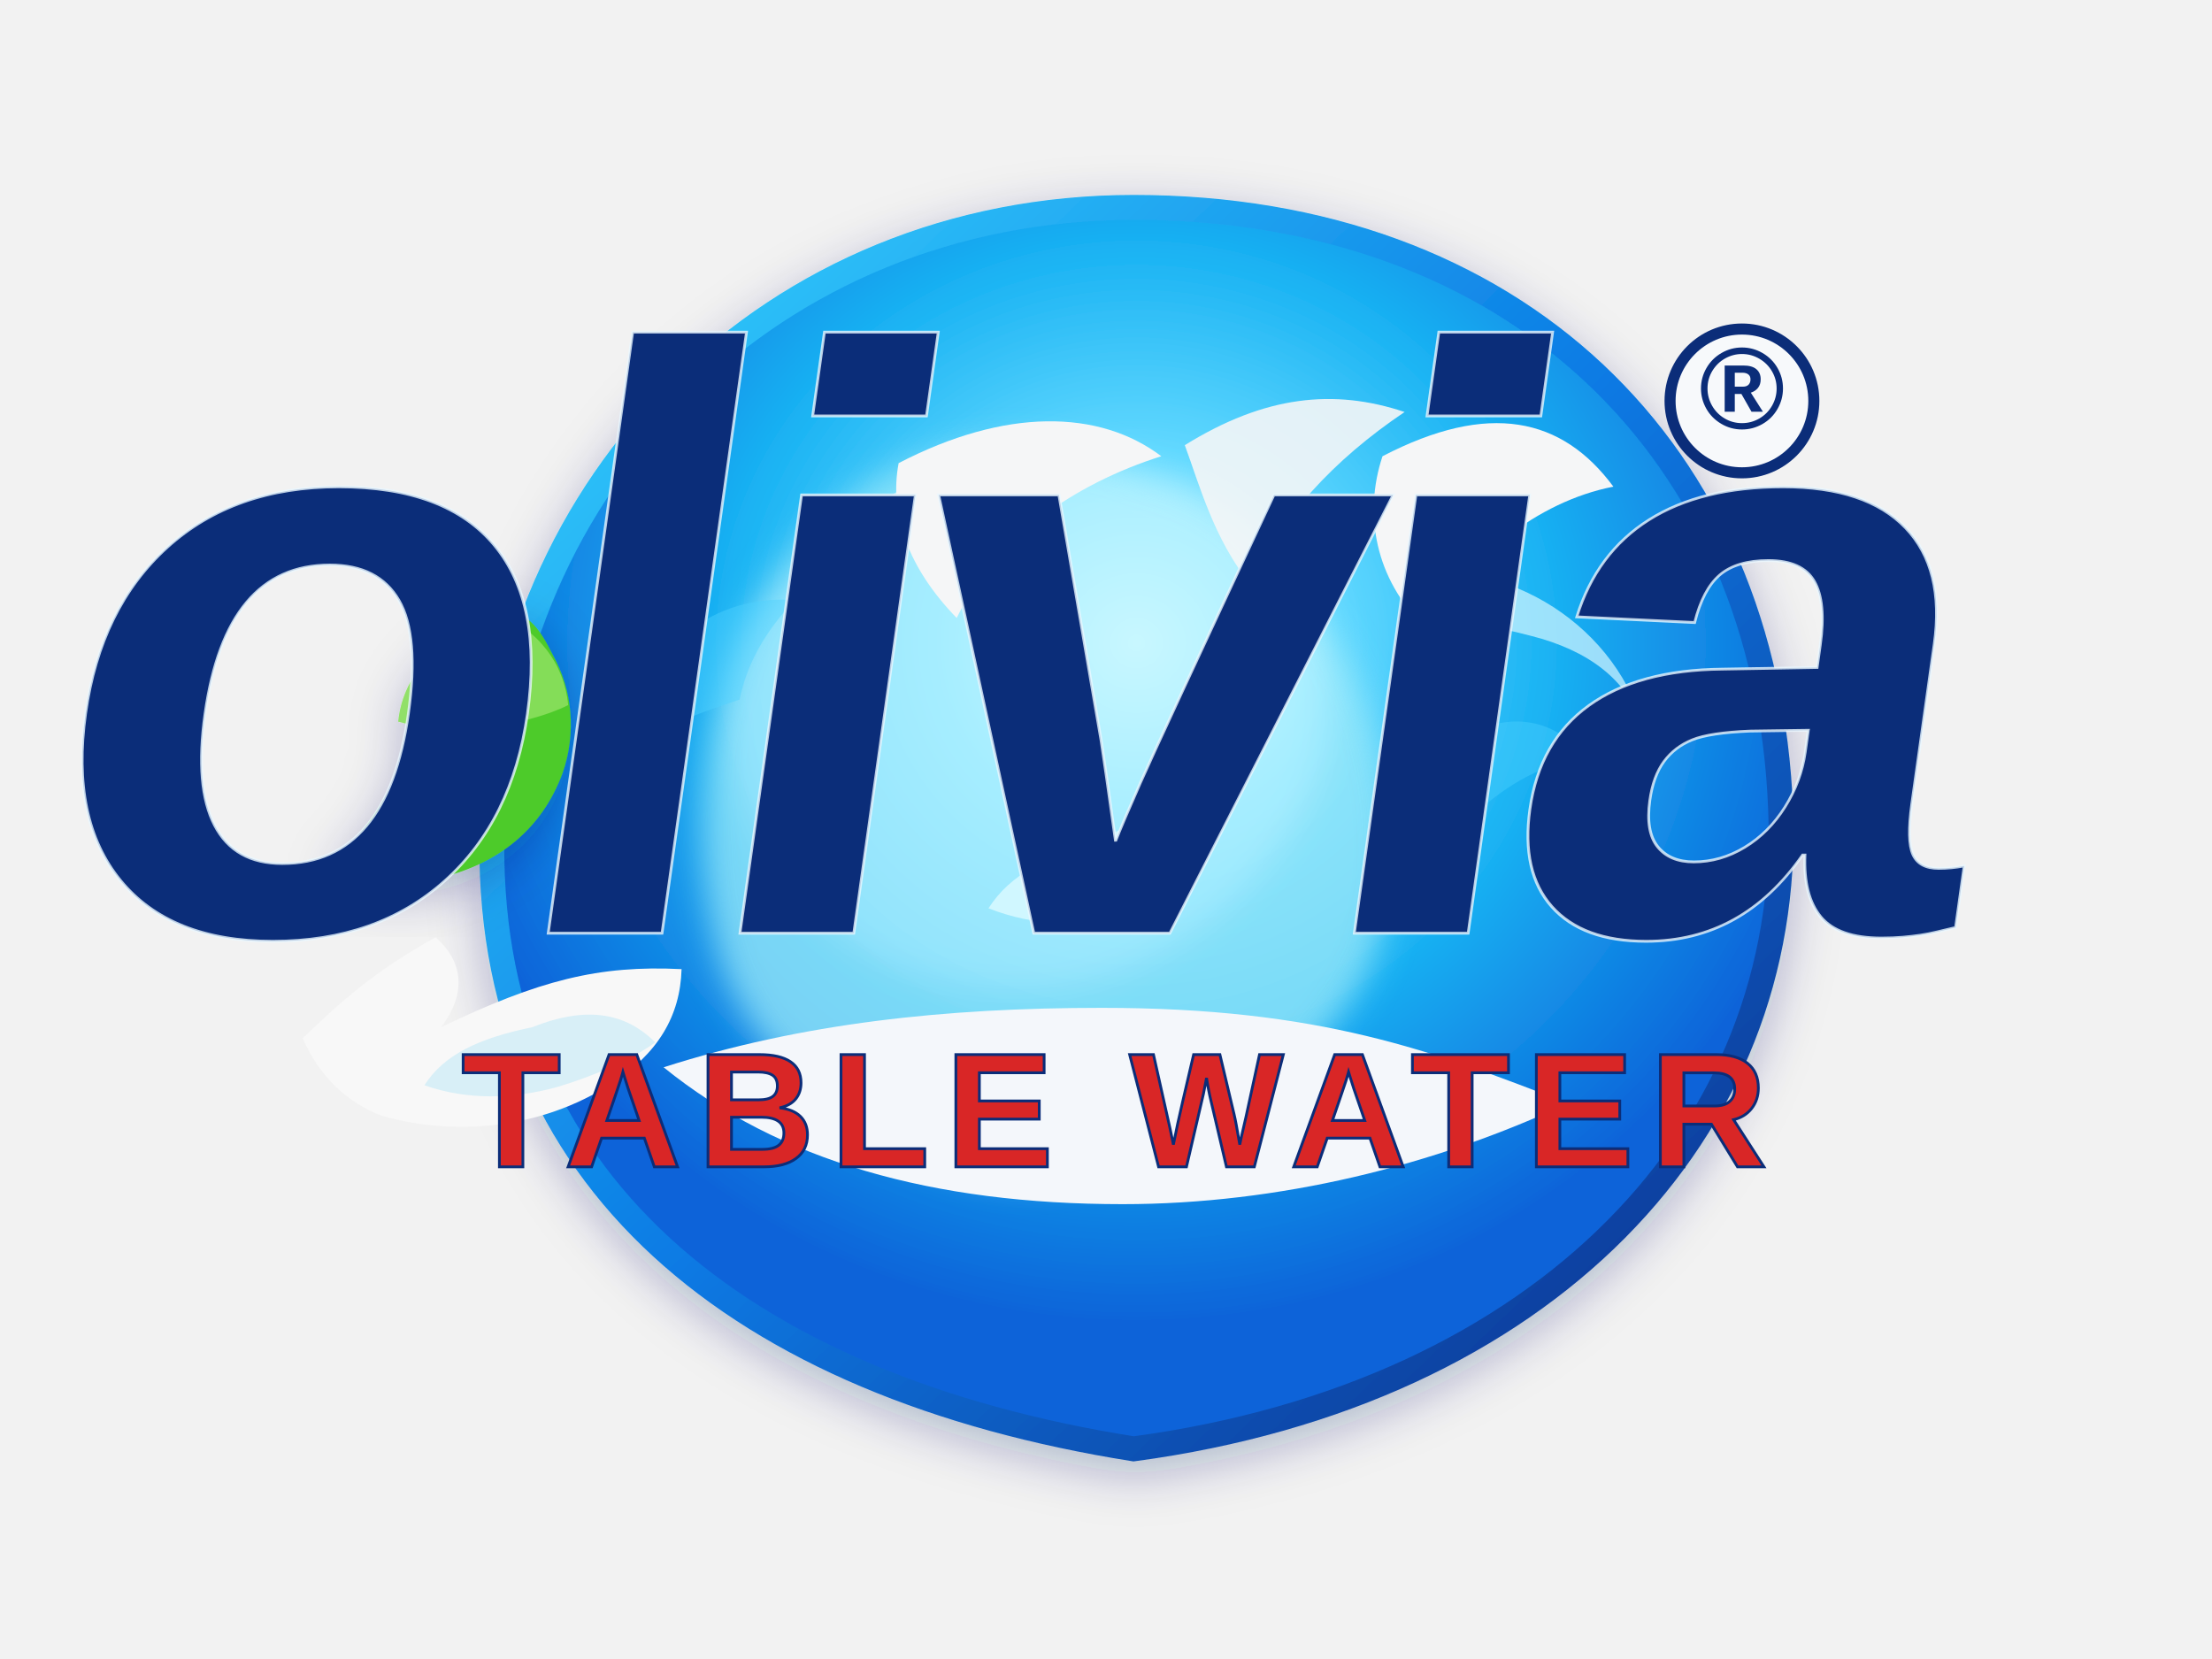
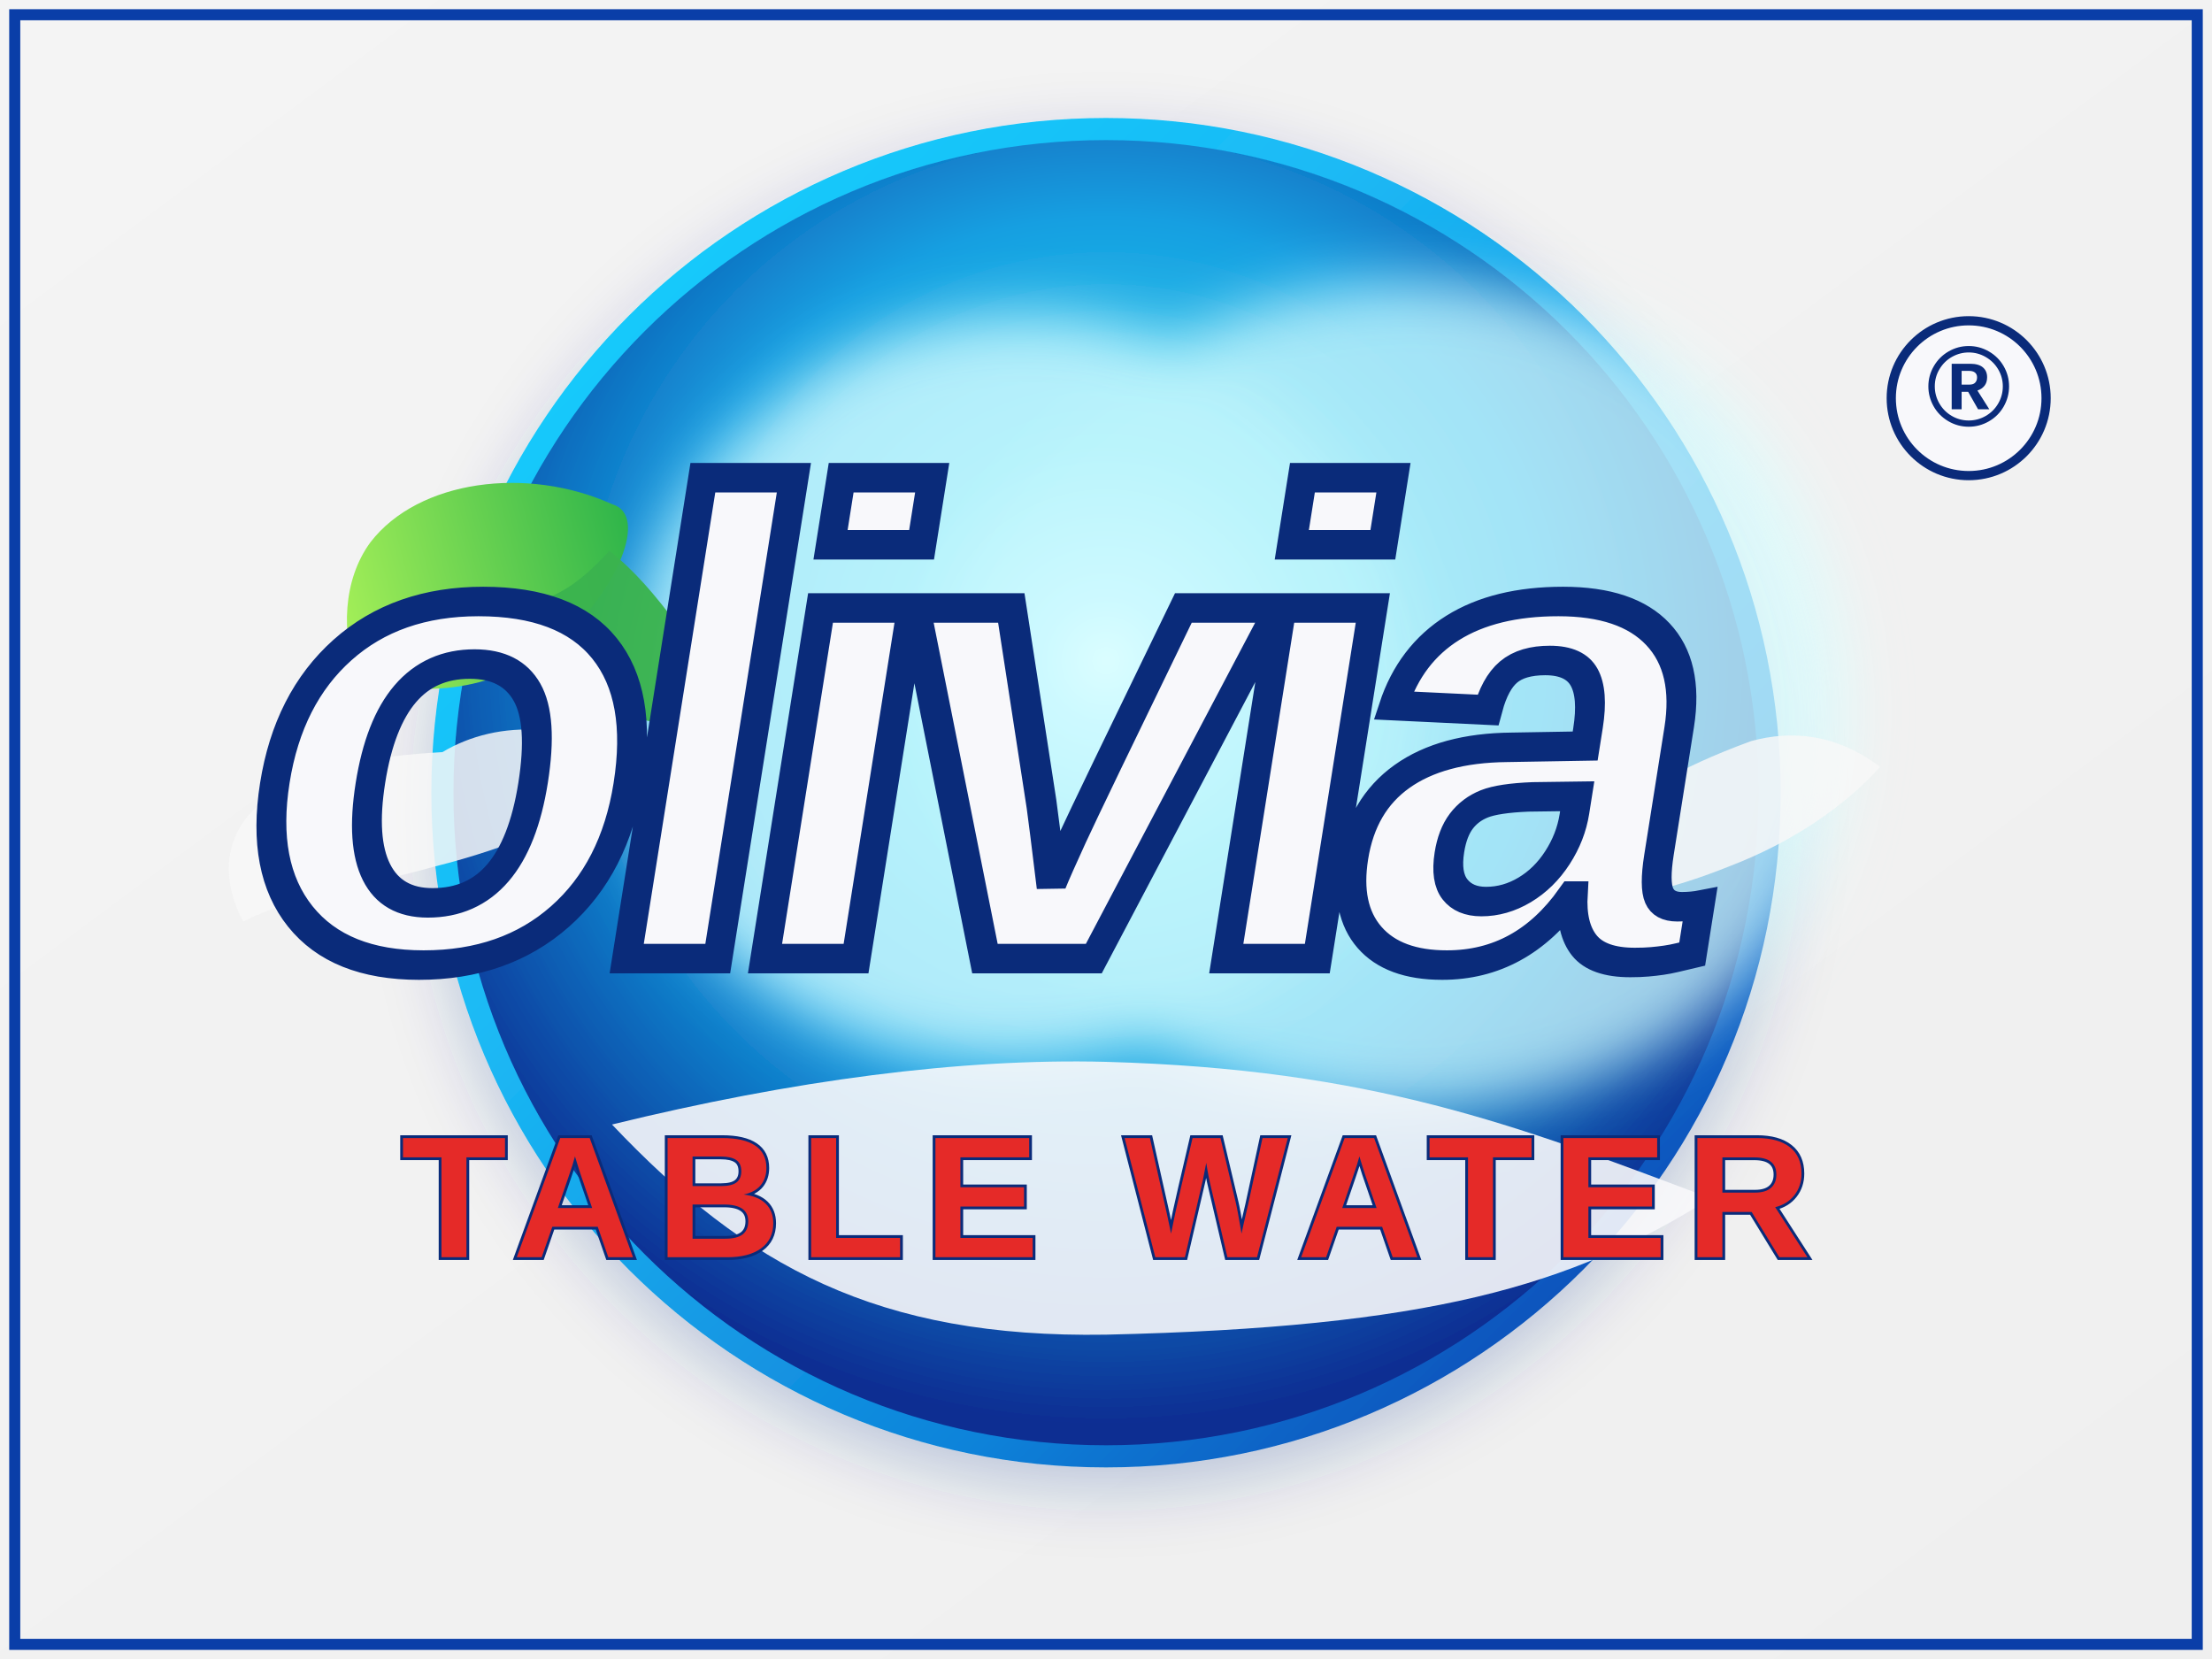
- <svg xmlns="http://www.w3.org/2000/svg" viewBox="0 0 1600 1200" role="img" aria-label="Olivia Table Water logo">
+ <svg xmlns="http://www.w3.org/2000/svg" viewBox="0 0 1200 900" role="img" aria-label="Olivia Table Water logo">
  <defs>
-     <radialGradient id="bgGlow" cx="50%" cy="35%" r="55%">
-       <stop offset="0%" stop-color="#dffbff" />
-       <stop offset="28%" stop-color="#63d9ff" />
-       <stop offset="58%" stop-color="#1ab3f3" />
-       <stop offset="100%" stop-color="#0a64d9" />
+     <linearGradient id="bg" x1="0" x2="1" y1="0" y2="1">
+       <stop offset="0%" stop-color="#f4f4f4" />
+       <stop offset="100%" stop-color="#efefef" />
+     </linearGradient>
+     <radialGradient id="water" cx="50%" cy="40%" r="58%">
+       <stop offset="0%" stop-color="#dffcff" />
+       <stop offset="8%" stop-color="#9ae8ff" />
+       <stop offset="28%" stop-color="#3ecded" />
+       <stop offset="58%" stop-color="#139fe1" />
+       <stop offset="100%" stop-color="#0d2d92" />
    </radialGradient>
-     <linearGradient id="rim" x1="0%" x2="100%" y1="0%" y2="100%">
-       <stop offset="0%" stop-color="#3ad9ff" />
-       <stop offset="50%" stop-color="#0a7ae4" />
-       <stop offset="100%" stop-color="#0a2a86" />
+     <linearGradient id="waterEdge" x1="0" x2="1" y1="0" y2="1">
+       <stop offset="0%" stop-color="#11d3ff" />
+       <stop offset="35%" stop-color="#1bbaf5" />
+       <stop offset="70%" stop-color="#0e82d9" />
+       <stop offset="100%" stop-color="#0a2ea5" />
    </linearGradient>
-     <filter id="softShadow" x="-20%" y="-20%" width="140%" height="140%">
-       <feDropShadow dx="0" dy="10" stdDeviation="18" flood-color="#0b2a69" flood-opacity="0.28" />
+     <filter id="shadow" x="-30%" y="-30%" width="160%" height="160%">
+       <feDropShadow dx="0" dy="12" stdDeviation="18" flood-color="#0b2f8f" flood-opacity="0.22" />
    </filter>
-     <filter id="waterBlur" x="-20%" y="-20%" width="140%" height="140%">
-       <feGaussianBlur stdDeviation="12" />
+     <filter id="blur" x="-30%" y="-30%" width="160%" height="160%">
+       <feGaussianBlur stdDeviation="16" />
    </filter>
+     <linearGradient id="leaf" x1="0" x2="1">
+       <stop offset="0%" stop-color="#a4ef58" />
+       <stop offset="100%" stop-color="#2fb54a" />
+     </linearGradient>
  </defs>
-   <rect width="1600" height="1200" fill="#f2f2f2" />
-   <g filter="url(#softShadow)">
-     <path d="M820 150 C1095 150, 1278 325, 1288 586 C1297 818, 1118 1008, 820 1048 C536 1003, 348 854, 356 598 C364 350, 557 150, 820 150 Z" fill="url(#bgGlow)" />
-     <path d="M820 150 C1095 150, 1278 325, 1288 586 C1297 818, 1118 1008, 820 1048 C536 1003, 348 854, 356 598 C364 350, 557 150, 820 150 Z" fill="none" stroke="url(#rim)" stroke-width="18" />
+   <rect width="1200" height="900" fill="url(#bg)" />
+   <rect x="8" y="8" width="1184" height="884" fill="none" stroke="#0a3ea8" stroke-width="6" />
+   <g filter="url(#shadow)">
+     <circle cx="600" cy="430" r="360" fill="url(#water)" stroke="url(#waterEdge)" stroke-width="12" />
  </g>
-   <g opacity="0.72" filter="url(#waterBlur)">
-     <path d="M558 420 C642 292, 807 290, 931 415 C1011 500, 1028 638, 982 715 C922 814, 781 868, 704 846 C618 823, 543 767, 521 694 C497 611, 505 497, 558 420 Z" fill="#9feaf9" />
-     <path d="M697 360 C784 315, 894 341, 939 426 C966 472, 970 536, 943 585 C913 639, 863 682, 812 702 C733 733, 640 710, 591 662 C546 618, 518 548, 529 488 C540 432, 603 391, 697 360 Z" fill="#bff5ff" />
+   <g opacity="0.8" filter="url(#blur)">
+     <path d="M420 220 C480 160, 610 150, 690 220 C760 280, 788 380, 760 440 C726 518, 660 560, 590 572 C506 586, 430 560, 378 502 C316 429, 326 290, 420 220 Z" fill="#d4fbff" />
+     <path d="M660 175 C760 130, 895 155, 960 250 C1012 326, 1015 430, 970 500 C930 563, 863 596, 778 602 C723 604, 657 590, 606 553 C539 503, 502 443, 500 384 C497 284, 576 214, 660 175 Z" fill="#d9feff" opacity="0.9" />
  </g>
  <g>
-     <path d="M600 438 C613 357, 682 320, 751 347 C681 352, 636 391, 610 438 C614 438, 603 438, 600 438 Z" fill="#d4f7ff" opacity="0.75" />
-     <path d="M1010 415 C1092 402, 1171 454, 1190 530 C1180 496, 1155 474, 1115 462 C1069 449, 1030 448, 1010 415 Z" fill="#d4f7ff" opacity="0.7" />
-     <path d="M792 610 C826 588, 854 590, 873 624 C857 640, 835 654, 812 662 C783 671, 748 670, 715 657 C731 632, 757 620, 792 610 Z" fill="#dffbff" opacity="0.78" />
+     <path d="M240 408 C270 390, 314 390, 352 420 C315 444, 276 460, 236 470 C197 481, 158 486, 132 500 C118 474, 122 446, 150 430 C175 415, 204 410, 240 408 Z" fill="#f8f8f8" opacity="0.85" />
+     <path d="M950 402 C972 396, 996 398, 1020 416 C1000 438, 972 457, 938 470 C908 482, 882 488, 856 490 C855 462, 868 432, 950 402 Z" fill="#f8f8f8" opacity="0.85" />
+   </g>
+   <g transform="translate(278 288) rotate(-15)">
+     <path d="M56 0 C17 -32, -42 -40, -76 -14 C-96 2, -104 30, -102 54 C-72 76, -29 82, 10 64 C46 46, 74 11, 56 0 Z" fill="url(#leaf)" />
+     <path d="M48 24 C31 35, 16 41, 2 40 C6 110, 53 134, 94 124 C78 89, 69 52, 48 24 Z" fill="#3ab34e" opacity="0.96" />
  </g>
  <g>
-     <path d="M535 506 C540 481, 553 457, 575 434 C545 432, 520 440, 497 457 C471 477, 455 510, 451 543 C473 528, 499 518, 535 506 Z" fill="#4dd2ff" opacity="0.44" />
-     <path d="M1051 537 C1089 513, 1124 518, 1148 549 C1121 551, 1097 563, 1072 584 C1051 603, 1038 630, 1033 662 C1014 621, 1013 574, 1051 537 Z" fill="#4dd2ff" opacity="0.4" />
+     <text x="600" y="520" text-anchor="middle" font-size="360" font-weight="900" font-family="Arial Black, Arial, sans-serif" letter-spacing="-25" fill="#f8f8fb" stroke="#f8f8fb" stroke-width="8" paint-order="stroke fill" transform="skewX(-9)">olivia</text>
+     <text x="600" y="520" text-anchor="middle" font-size="360" font-weight="900" font-family="Arial Black, Arial, sans-serif" letter-spacing="-25" fill="none" stroke="#0a2b7a" stroke-width="16" paint-order="stroke fill" transform="skewX(-9)">olivia</text>
  </g>
  <g>
-     <path d="M650 335 C727 295, 795 296, 840 330 C777 350, 720 389, 692 447 C657 411, 643 372, 650 335 Z" fill="#f5f6f7" />
-     <path d="M1000 330 C1077 290, 1130 302, 1167 352 C1111 363, 1063 404, 1030 453 C995 419, 986 372, 1000 330 Z" fill="#f5f6f7" />
-     <path d="M857 322 C915 286, 965 281, 1016 298 C964 333, 927 374, 904 422 C878 390, 867 349, 857 322 Z" fill="#f5f6f7" opacity="0.9" />
+     <path d="M332 610 C430 586, 521 574, 600 576 C744 580, 822 610, 928 650 C852 698, 775 720, 600 724 C476 726, 405 687, 332 610 Z" fill="#f8f8fb" opacity="0.9" />
+     <text x="600" y="682" text-anchor="middle" font-size="94" font-weight="900" font-family="Arial Black, Arial, sans-serif" letter-spacing="10" fill="#e52a28" stroke="#0a2b7a" stroke-width="3" paint-order="stroke fill">TABLE WATER</text>
  </g>
-   <g transform="translate(0 15)">
-     <path d="M315 663 C337 682, 336 706, 319 728 C390 694, 433 683, 493 686 C492 720, 476 747, 442 769 C391 802, 328 807, 276 792 C252 783, 231 764, 219 736 C246 710, 270 688, 315 663 Z" fill="#f8f8f8" />
-     <path d="M385 728 C425 712, 453 718, 474 739 C456 752, 430 763, 404 771 C372 780, 338 781, 307 770 C321 748, 346 736, 385 728 Z" fill="#d5eef7" opacity="0.9" />
-   </g>
-   <g filter="url(#softShadow)">
-     <path d="M358 442 C381 440, 390 454, 400 474 C414 499, 417 530, 407 559 C392 600, 360 625, 318 635 C289 642, 260 638, 237 625 C275 594, 289 563, 299 515 C306 479, 328 448, 358 442 Z" fill="#4ecb2a" />
-     <path d="M358 442 C390 456, 408 480, 411 510 C395 518, 374 523, 354 526 C332 529, 310 528, 288 522 C291 491, 313 463, 358 442 Z" fill="#8adf5d" opacity="0.9" />
-   </g>
-   <g>
-     <g>
-       <text x="808" y="675" text-anchor="middle" font-size="600" font-weight="900" font-family="Arial Black, Arial, sans-serif" fill="#0b2d79" letter-spacing="-28" transform="skewX(-8)">olivia</text>
-       <text x="808" y="675" text-anchor="middle" font-size="600" font-weight="900" font-family="Arial Black, Arial, sans-serif" fill="none" stroke="#eaf7ff" stroke-width="2" stroke-opacity="0.8" letter-spacing="-28" transform="skewX(-8)">olivia</text>
-     </g>
-     <g>
-       <path d="M480 772 C580 740, 684 729, 797 729 C955 729, 1036 760, 1134 798 C1038 843, 925 871, 812 871 C675 871, 564 840, 480 772 Z" fill="#f4f7fb" />
-       <text x="806" y="844" text-anchor="middle" font-size="118" font-weight="900" font-family="Arial Black, Arial, sans-serif" fill="#d92626" letter-spacing="11">TABLE WATER</text>
-       <text x="806" y="844" text-anchor="middle" font-size="118" font-weight="900" font-family="Arial Black, Arial, sans-serif" fill="none" stroke="#0b2d79" stroke-width="2" letter-spacing="11">TABLE WATER</text>
-     </g>
-   </g>
-   <g transform="translate(1260 290)">
-     <circle cx="0" cy="0" r="52" fill="#f7f9fb" stroke="#0b2d79" stroke-width="8" />
-     <text x="0" y="20" text-anchor="middle" font-size="84" font-weight="700" font-family="Arial, sans-serif" fill="#0b2d79">®</text>
+   <g transform="translate(1068 216)">
+     <circle cx="0" cy="0" r="42" fill="#f8f8fb" stroke="#0a2b7a" stroke-width="5" />
+     <text x="0" y="15" text-anchor="middle" font-size="62" font-weight="700" font-family="Arial, sans-serif" fill="#0a2b7a">®</text>
  </g>
</svg>
